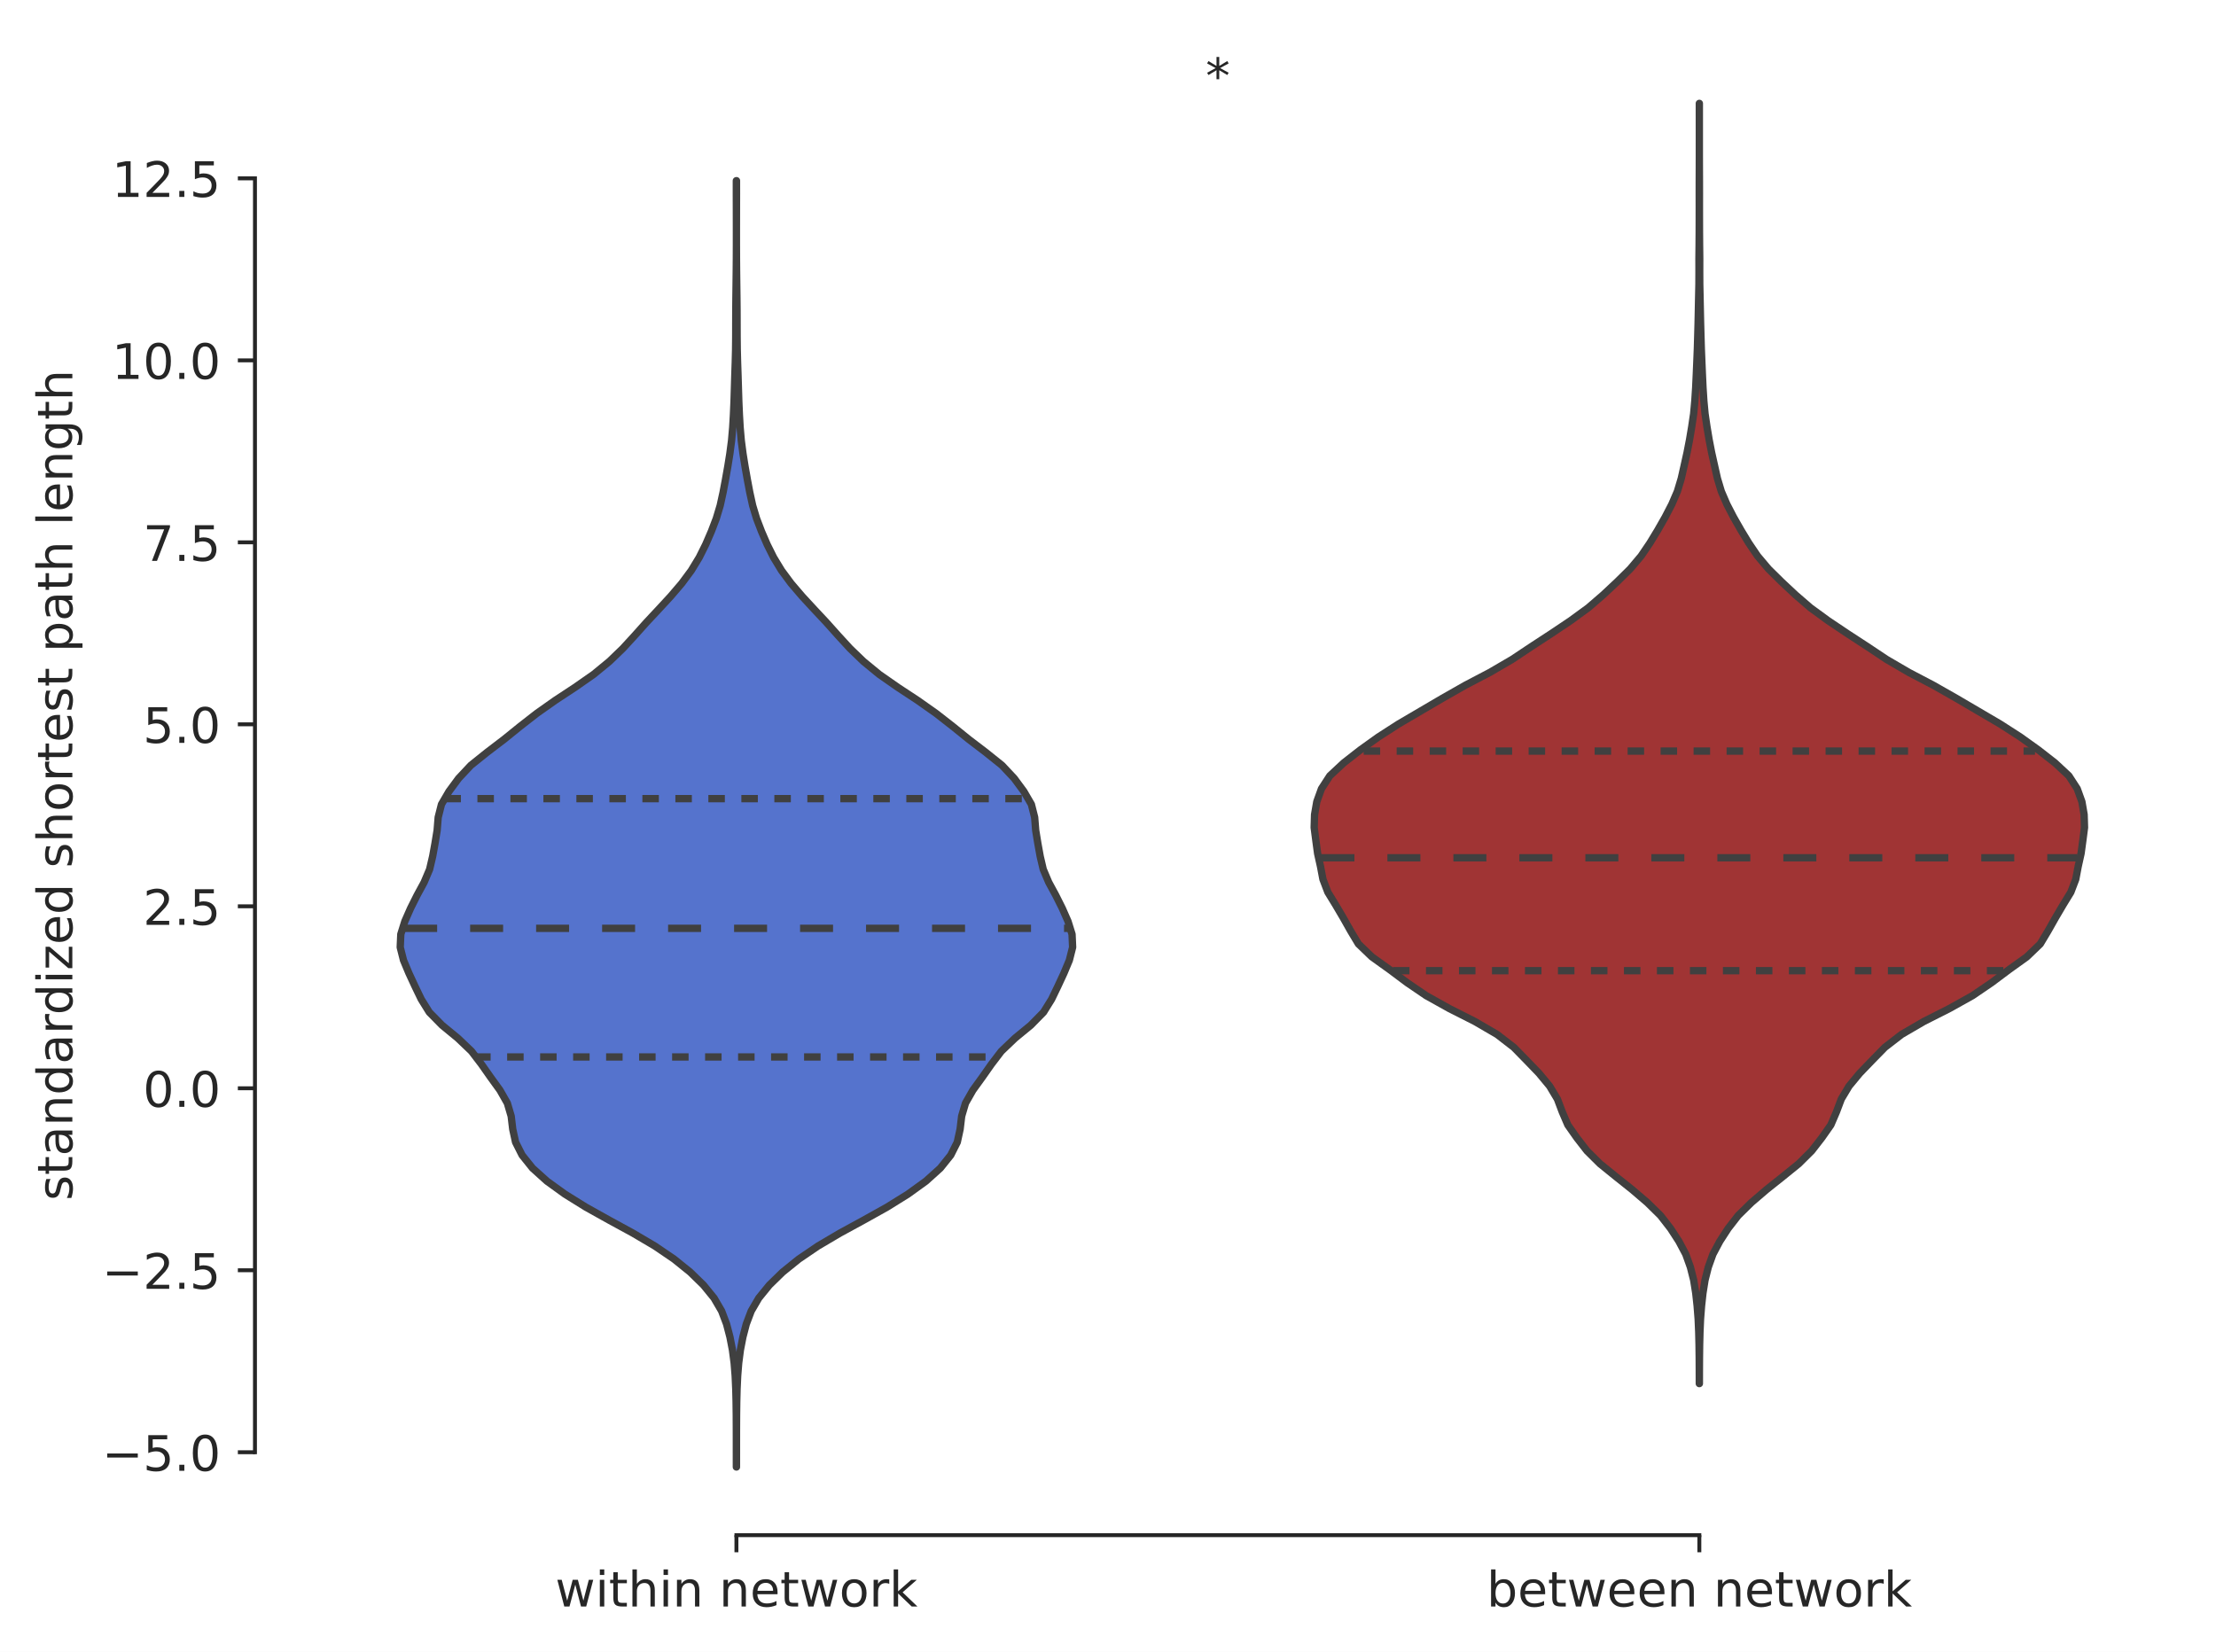
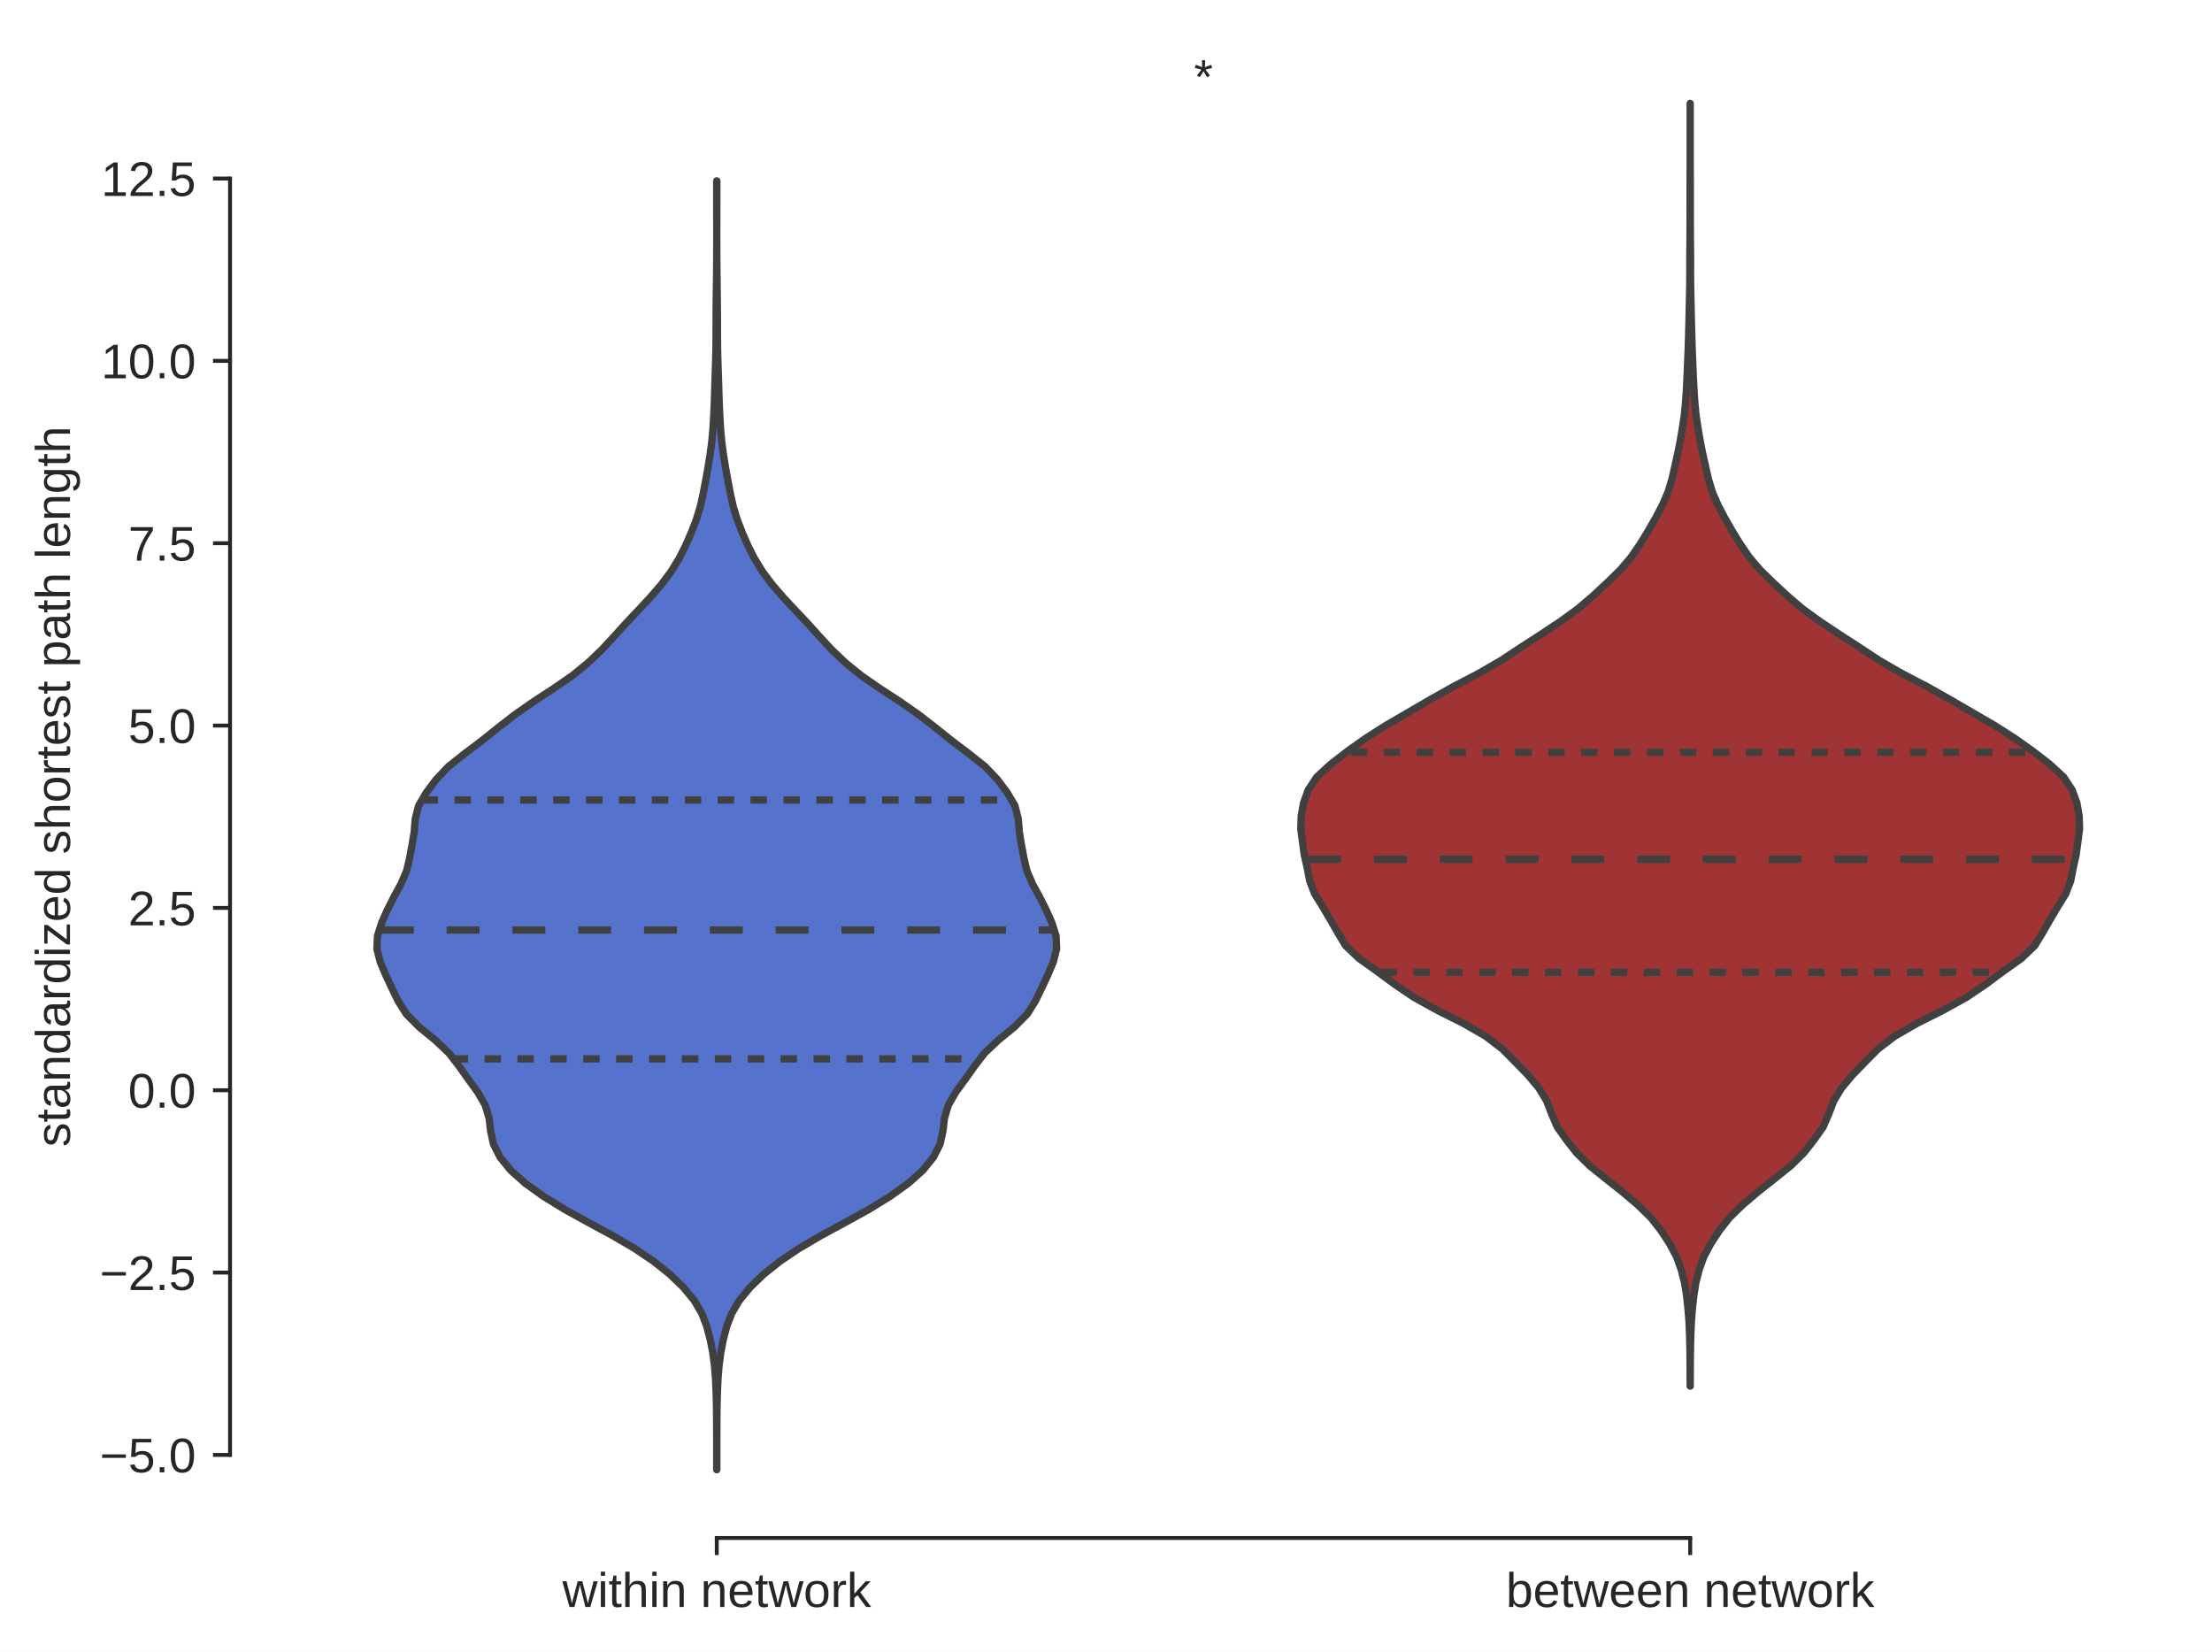
- <svg xmlns="http://www.w3.org/2000/svg" xmlns:xlink="http://www.w3.org/1999/xlink" height="337.998pt" version="1.1" viewBox="0 0 453.361 337.998" width="453.361pt">
+ <svg xmlns="http://www.w3.org/2000/svg" xmlns:xlink="http://www.w3.org/1999/xlink" height="338.905pt" version="1.1" viewBox="0 0 453.871 338.905" width="453.871pt">
  <defs>
    <style type="text/css">*{stroke-linecap:butt;stroke-linejoin:round;}</style>
  </defs>
  <g id="figure_1">
    <g id="patch_1">
-       <path d="M 0 337.998  L 453.361 337.998  L 453.361 0  L 0 0  z " style="fill:#ffffff;" />
+       <path d="M 0 338.905  L 453.871 338.905  L 453.871 0  L 0 0  z " style="fill:#ffffff;" />
    </g>
    <g id="axes_1">
      <g id="patch_2">
-         <path d="M 52.161 314.12  L 446.161 314.12  L 446.161 7.2  L 52.161 7.2  z " style="fill:#ffffff;" />
+         <path d="M 47.203 315.56  L 446.671 315.56  L 446.671 7.2  L 47.203 7.2  z " style="fill:#ffffff;" />
      </g>
      <g id="matplotlib.axis_1">
        <g id="xtick_1">
          <g id="line2d_1">
            <defs>
-               <path d="M 0 0  L 0 3.5  " id="mb1286f4f39" style="stroke:#262626;stroke-width:0.8;" />
+               <path d="M 0 0  L 0 3.5  " id="m42c2c22872" style="stroke:#262626;stroke-width:0.8;" />
            </defs>
            <g>
-               <use style="fill:#262626;stroke:#262626;stroke-width:0.8;" x="150.661" xlink:href="#mb1286f4f39" y="314.12" />
+               <use style="fill:#262626;stroke:#262626;stroke-width:0.8;" x="147.07" xlink:href="#m42c2c22872" y="315.56" />
            </g>
          </g>
          <g id="text_1">
-             <text style="fill:#262626;font-family:DejaVu Sans;font-size:10px;font-stretch:normal;font-style:normal;font-weight:normal;text-anchor:middle;" transform="rotate(-0, 150.6609, 328.7184)" x="150.661" y="328.718">within network</text>
+             <text style="fill:#262626;font-family:Arial;font-size:10px;font-stretch:normal;font-style:normal;font-weight:normal;text-anchor:middle;" transform="rotate(-0, 147.07, 329.7178)" x="147.07" y="329.718">within network</text>
          </g>
        </g>
        <g id="xtick_2">
          <g id="line2d_2">
            <g>
-               <use style="fill:#262626;stroke:#262626;stroke-width:0.8;" x="347.661" xlink:href="#mb1286f4f39" y="314.12" />
+               <use style="fill:#262626;stroke:#262626;stroke-width:0.8;" x="346.804" xlink:href="#m42c2c22872" y="315.56" />
            </g>
          </g>
          <g id="text_2">
-             <text style="fill:#262626;font-family:DejaVu Sans;font-size:10px;font-stretch:normal;font-style:normal;font-weight:normal;text-anchor:middle;" transform="rotate(-0, 347.6609, 328.7184)" x="347.661" y="328.718">between network</text>
+             <text style="fill:#262626;font-family:Arial;font-size:10px;font-stretch:normal;font-style:normal;font-weight:normal;text-anchor:middle;" transform="rotate(-0, 346.8037, 329.7178)" x="346.804" y="329.718">between network</text>
          </g>
        </g>
      </g>
      <g id="matplotlib.axis_2">
        <g id="ytick_1">
          <g id="line2d_3">
            <defs>
-               <path d="M 0 0  L -3.5 0  " id="m0f3cd54382" style="stroke:#262626;stroke-width:0.8;" />
+               <path d="M 0 0  L -3.5 0  " id="m5c97b92c9f" style="stroke:#262626;stroke-width:0.8;" />
            </defs>
            <g>
-               <use style="fill:#262626;stroke:#262626;stroke-width:0.8;" x="52.161" xlink:href="#m0f3cd54382" y="297.155" />
+               <use style="fill:#262626;stroke:#262626;stroke-width:0.8;" x="47.203" xlink:href="#m5c97b92c9f" y="298.515" />
            </g>
          </g>
          <g id="text_3">
-             <text style="fill:#262626;font-family:DejaVu Sans;font-size:10px;font-stretch:normal;font-style:normal;font-weight:normal;text-anchor:end;" transform="rotate(-0, 45.16094, 300.9542)" x="45.161" y="300.954">−5.0</text>
+             <text style="fill:#262626;font-family:Arial;font-size:10px;font-stretch:normal;font-style:normal;font-weight:normal;text-anchor:end;" transform="rotate(-0, 40.20312, 302.0943)" x="40.203" y="302.094">−5.0</text>
          </g>
        </g>
        <g id="ytick_2">
          <g id="line2d_4">
            <g>
-               <use style="fill:#262626;stroke:#262626;stroke-width:0.8;" x="52.161" xlink:href="#m0f3cd54382" y="259.918" />
+               <use style="fill:#262626;stroke:#262626;stroke-width:0.8;" x="47.203" xlink:href="#m5c97b92c9f" y="261.103" />
            </g>
          </g>
          <g id="text_4">
-             <text style="fill:#262626;font-family:DejaVu Sans;font-size:10px;font-stretch:normal;font-style:normal;font-weight:normal;text-anchor:end;" transform="rotate(-0, 45.16094, 263.7167)" x="45.161" y="263.717">−2.5</text>
+             <text style="fill:#262626;font-family:Arial;font-size:10px;font-stretch:normal;font-style:normal;font-weight:normal;text-anchor:end;" transform="rotate(-0, 40.20312, 264.6821)" x="40.203" y="264.682">−2.5</text>
          </g>
        </g>
        <g id="ytick_3">
          <g id="line2d_5">
            <g>
-               <use style="fill:#262626;stroke:#262626;stroke-width:0.8;" x="52.161" xlink:href="#m0f3cd54382" y="222.68" />
+               <use style="fill:#262626;stroke:#262626;stroke-width:0.8;" x="47.203" xlink:href="#m5c97b92c9f" y="223.691" />
            </g>
          </g>
          <g id="text_5">
-             <text style="fill:#262626;font-family:DejaVu Sans;font-size:10px;font-stretch:normal;font-style:normal;font-weight:normal;text-anchor:end;" transform="rotate(-0, 45.16094, 226.4792)" x="45.161" y="226.479">0.0</text>
+             <text style="fill:#262626;font-family:Arial;font-size:10px;font-stretch:normal;font-style:normal;font-weight:normal;text-anchor:end;" transform="rotate(-0, 40.20312, 227.2699)" x="40.203" y="227.27">0.0</text>
          </g>
        </g>
        <g id="ytick_4">
          <g id="line2d_6">
            <g>
-               <use style="fill:#262626;stroke:#262626;stroke-width:0.8;" x="52.161" xlink:href="#m0f3cd54382" y="185.442" />
+               <use style="fill:#262626;stroke:#262626;stroke-width:0.8;" x="47.203" xlink:href="#m5c97b92c9f" y="186.279" />
            </g>
          </g>
          <g id="text_6">
-             <text style="fill:#262626;font-family:DejaVu Sans;font-size:10px;font-stretch:normal;font-style:normal;font-weight:normal;text-anchor:end;" transform="rotate(-0, 45.16094, 189.2417)" x="45.161" y="189.242">2.5</text>
+             <text style="fill:#262626;font-family:Arial;font-size:10px;font-stretch:normal;font-style:normal;font-weight:normal;text-anchor:end;" transform="rotate(-0, 40.20312, 189.8577)" x="40.203" y="189.858">2.5</text>
          </g>
        </g>
        <g id="ytick_5">
          <g id="line2d_7">
            <g>
-               <use style="fill:#262626;stroke:#262626;stroke-width:0.8;" x="52.161" xlink:href="#m0f3cd54382" y="148.205" />
+               <use style="fill:#262626;stroke:#262626;stroke-width:0.8;" x="47.203" xlink:href="#m5c97b92c9f" y="148.867" />
            </g>
          </g>
          <g id="text_7">
-             <text style="fill:#262626;font-family:DejaVu Sans;font-size:10px;font-stretch:normal;font-style:normal;font-weight:normal;text-anchor:end;" transform="rotate(-0, 45.16094, 152.0042)" x="45.161" y="152.004">5.0</text>
+             <text style="fill:#262626;font-family:Arial;font-size:10px;font-stretch:normal;font-style:normal;font-weight:normal;text-anchor:end;" transform="rotate(-0, 40.20312, 152.4455)" x="40.203" y="152.445">5.0</text>
          </g>
        </g>
        <g id="ytick_6">
          <g id="line2d_8">
            <g>
-               <use style="fill:#262626;stroke:#262626;stroke-width:0.8;" x="52.161" xlink:href="#m0f3cd54382" y="110.967" />
+               <use style="fill:#262626;stroke:#262626;stroke-width:0.8;" x="47.203" xlink:href="#m5c97b92c9f" y="111.454" />
            </g>
          </g>
          <g id="text_8">
-             <text style="fill:#262626;font-family:DejaVu Sans;font-size:10px;font-stretch:normal;font-style:normal;font-weight:normal;text-anchor:end;" transform="rotate(-0, 45.16094, 114.7667)" x="45.161" y="114.767">7.5</text>
+             <text style="fill:#262626;font-family:Arial;font-size:10px;font-stretch:normal;font-style:normal;font-weight:normal;text-anchor:end;" transform="rotate(-0, 40.20312, 115.0332)" x="40.203" y="115.033">7.5</text>
          </g>
        </g>
        <g id="ytick_7">
          <g id="line2d_9">
            <g>
-               <use style="fill:#262626;stroke:#262626;stroke-width:0.8;" x="52.161" xlink:href="#m0f3cd54382" y="73.73" />
+               <use style="fill:#262626;stroke:#262626;stroke-width:0.8;" x="47.203" xlink:href="#m5c97b92c9f" y="74.042" />
            </g>
          </g>
          <g id="text_9">
-             <text style="fill:#262626;font-family:DejaVu Sans;font-size:10px;font-stretch:normal;font-style:normal;font-weight:normal;text-anchor:end;" transform="rotate(-0, 45.16094, 77.52918)" x="45.161" y="77.529">10.0</text>
+             <text style="fill:#262626;font-family:Arial;font-size:10px;font-stretch:normal;font-style:normal;font-weight:normal;text-anchor:end;" transform="rotate(-0, 40.20312, 77.62101)" x="40.203" y="77.621">10.0</text>
          </g>
        </g>
        <g id="ytick_8">
          <g id="line2d_10">
            <g>
-               <use style="fill:#262626;stroke:#262626;stroke-width:0.8;" x="52.161" xlink:href="#m0f3cd54382" y="36.492" />
+               <use style="fill:#262626;stroke:#262626;stroke-width:0.8;" x="47.203" xlink:href="#m5c97b92c9f" y="36.63" />
            </g>
          </g>
          <g id="text_10">
-             <text style="fill:#262626;font-family:DejaVu Sans;font-size:10px;font-stretch:normal;font-style:normal;font-weight:normal;text-anchor:end;" transform="rotate(-0, 45.16094, 40.29167)" x="45.161" y="40.292">12.5</text>
+             <text style="fill:#262626;font-family:Arial;font-size:10px;font-stretch:normal;font-style:normal;font-weight:normal;text-anchor:end;" transform="rotate(-0, 40.20312, 40.20879)" x="40.203" y="40.209">12.5</text>
          </g>
        </g>
        <g id="text_11">
-           <text style="fill:#262626;font-family:DejaVu Sans;font-size:10px;font-stretch:normal;font-style:normal;font-weight:normal;text-anchor:middle;" transform="rotate(-90, 14.79844, 160.66)" x="14.798" y="160.66">standardized shortest path length</text>
+           <text style="fill:#262626;font-family:Arial;font-size:10px;font-stretch:normal;font-style:normal;font-weight:normal;text-anchor:middle;" transform="rotate(-90, 14.35781, 161.38)" x="14.358" y="161.38">standardized shortest path length</text>
        </g>
      </g>
      <g id="PolyCollection_1">
        <defs>
-           <path d="M 150.672 -37.829  L 150.65 -37.829  L 150.649 -40.488  L 150.648 -43.146  L 150.643 -45.805  L 150.629 -48.463  L 150.595 -51.122  L 150.529 -53.78  L 150.409 -56.439  L 150.197 -59.098  L 149.851 -61.756  L 149.338 -64.415  L 148.644 -67.073  L 147.639 -69.732  L 146.09 -72.391  L 143.925 -75.049  L 141.199 -77.708  L 137.905 -80.366  L 133.995 -83.025  L 129.49 -85.683  L 124.614 -88.342  L 119.847 -91.001  L 115.574 -93.659  L 111.893 -96.318  L 108.947 -98.976  L 106.816 -101.635  L 105.475 -104.293  L 104.897 -106.952  L 104.58 -109.611  L 103.798 -112.269  L 102.284 -114.928  L 100.359 -117.586  L 98.491 -120.245  L 96.46 -122.903  L 93.674 -125.562  L 90.441 -128.221  L 87.829 -130.879  L 86.178 -133.538  L 84.897 -136.196  L 83.663 -138.855  L 82.55 -141.513  L 81.879 -144.172  L 81.996 -146.831  L 82.827 -149.489  L 83.998 -152.148  L 85.328 -154.806  L 86.77 -157.465  L 87.895 -160.123  L 88.516 -162.782  L 88.997 -165.441  L 89.432 -168.099  L 89.646 -170.758  L 90.317 -173.416  L 91.867 -176.075  L 93.827 -178.733  L 96.322 -181.392  L 99.633 -184.051  L 103.118 -186.709  L 106.407 -189.368  L 109.814 -192.026  L 113.583 -194.685  L 117.623 -197.344  L 121.435 -200.002  L 124.674 -202.661  L 127.43 -205.319  L 129.871 -207.978  L 132.246 -210.636  L 134.734 -213.295  L 137.19 -215.954  L 139.464 -218.612  L 141.433 -221.271  L 143.048 -223.929  L 144.375 -226.588  L 145.524 -229.246  L 146.541 -231.905  L 147.34 -234.564  L 147.923 -237.222  L 148.425 -239.881  L 148.896 -242.539  L 149.321 -245.198  L 149.668 -247.856  L 149.9 -250.515  L 150.054 -253.174  L 150.17 -255.832  L 150.252 -258.491  L 150.332 -261.149  L 150.422 -263.808  L 150.49 -266.466  L 150.518 -269.125  L 150.523 -271.784  L 150.532 -274.442  L 150.558 -277.101  L 150.593 -279.759  L 150.625 -282.418  L 150.648 -285.076  L 150.658 -287.735  L 150.66 -290.394  L 150.657 -293.052  L 150.651 -295.711  L 150.644 -298.369  L 150.645 -301.028  L 150.677 -301.028  L 150.677 -301.028  L 150.678 -298.369  L 150.671 -295.711  L 150.665 -293.052  L 150.662 -290.394  L 150.664 -287.735  L 150.674 -285.076  L 150.696 -282.418  L 150.729 -279.759  L 150.764 -277.101  L 150.79 -274.442  L 150.798 -271.784  L 150.804 -269.125  L 150.832 -266.466  L 150.9 -263.808  L 150.99 -261.149  L 151.069 -258.491  L 151.152 -255.832  L 151.268 -253.174  L 151.422 -250.515  L 151.654 -247.856  L 152.001 -245.198  L 152.426 -242.539  L 152.897 -239.881  L 153.399 -237.222  L 153.982 -234.564  L 154.78 -231.905  L 155.798 -229.246  L 156.947 -226.588  L 158.274 -223.929  L 159.888 -221.271  L 161.858 -218.612  L 164.132 -215.954  L 166.588 -213.295  L 169.075 -210.636  L 171.451 -207.978  L 173.892 -205.319  L 176.648 -202.661  L 179.887 -200.002  L 183.699 -197.344  L 187.739 -194.685  L 191.508 -192.026  L 194.915 -189.368  L 198.204 -186.709  L 201.689 -184.051  L 205 -181.392  L 207.495 -178.733  L 209.455 -176.075  L 211.005 -173.416  L 211.676 -170.758  L 211.89 -168.099  L 212.325 -165.441  L 212.806 -162.782  L 213.427 -160.123  L 214.552 -157.465  L 215.994 -154.806  L 217.324 -152.148  L 218.495 -149.489  L 219.326 -146.831  L 219.443 -144.172  L 218.772 -141.513  L 217.659 -138.855  L 216.425 -136.196  L 215.144 -133.538  L 213.493 -130.879  L 210.881 -128.221  L 207.647 -125.562  L 204.862 -122.903  L 202.831 -120.245  L 200.963 -117.586  L 199.038 -114.928  L 197.524 -112.269  L 196.742 -109.611  L 196.425 -106.952  L 195.846 -104.293  L 194.506 -101.635  L 192.374 -98.976  L 189.429 -96.318  L 185.748 -93.659  L 181.475 -91.001  L 176.708 -88.342  L 171.832 -85.683  L 167.327 -83.025  L 163.417 -80.366  L 160.123 -77.708  L 157.397 -75.049  L 155.232 -72.391  L 153.683 -69.732  L 152.678 -67.073  L 151.984 -64.415  L 151.471 -61.756  L 151.125 -59.098  L 150.913 -56.439  L 150.793 -53.78  L 150.726 -51.122  L 150.693 -48.463  L 150.679 -45.805  L 150.674 -43.146  L 150.673 -40.488  L 150.672 -37.829  z " id="m850e801ef2" style="stroke:#404040;stroke-width:1.5;" />
+           <path d="M 147.081 -37.362  L 147.059 -37.362  L 147.058 -40.033  L 147.056 -42.704  L 147.051 -45.375  L 147.038 -48.046  L 147.004 -50.717  L 146.936 -53.388  L 146.814 -56.059  L 146.6 -58.73  L 146.249 -61.401  L 145.729 -64.072  L 145.025 -66.743  L 144.006 -69.414  L 142.436 -72.085  L 140.241 -74.756  L 137.476 -77.427  L 134.137 -80.098  L 130.173 -82.769  L 125.605 -85.441  L 120.662 -88.112  L 115.828 -90.783  L 111.496 -93.454  L 107.764 -96.125  L 104.778 -98.796  L 102.617 -101.467  L 101.258 -104.138  L 100.671 -106.809  L 100.35 -109.48  L 99.557 -112.151  L 98.022 -114.822  L 96.07 -117.493  L 94.176 -120.164  L 92.117 -122.835  L 89.293 -125.506  L 86.015 -128.177  L 83.366 -130.848  L 81.692 -133.519  L 80.393 -136.19  L 79.143 -138.862  L 78.014 -141.533  L 77.334 -144.204  L 77.452 -146.875  L 78.295 -149.546  L 79.482 -152.217  L 80.831 -154.888  L 82.292 -157.559  L 83.433 -160.23  L 84.063 -162.901  L 84.55 -165.572  L 84.991 -168.243  L 85.208 -170.914  L 85.889 -173.585  L 87.46 -176.256  L 89.447 -178.927  L 91.977 -181.598  L 95.334 -184.269  L 98.867 -186.94  L 102.202 -189.611  L 105.656 -192.282  L 109.478 -194.954  L 113.574 -197.625  L 117.438 -200.296  L 120.722 -202.967  L 123.516 -205.638  L 125.992 -208.309  L 128.4 -210.98  L 130.922 -213.651  L 133.412 -216.322  L 135.718 -218.993  L 137.714 -221.664  L 139.351 -224.335  L 140.697 -227.006  L 141.862 -229.677  L 142.893 -232.348  L 143.703 -235.019  L 144.294 -237.69  L 144.803 -240.361  L 145.281 -243.032  L 145.711 -245.703  L 146.063 -248.374  L 146.298 -251.046  L 146.455 -253.717  L 146.572 -256.388  L 146.656 -259.059  L 146.736 -261.73  L 146.827 -264.401  L 146.897 -267.072  L 146.925 -269.743  L 146.931 -272.414  L 146.939 -275.085  L 146.965 -277.756  L 147.001 -280.427  L 147.034 -283.098  L 147.056 -285.769  L 147.067 -288.44  L 147.069 -291.111  L 147.066 -293.782  L 147.06 -296.453  L 147.053 -299.124  L 147.054 -301.795  L 147.086 -301.795  L 147.086 -301.795  L 147.087 -299.124  L 147.08 -296.453  L 147.074 -293.782  L 147.071 -291.111  L 147.073 -288.44  L 147.084 -285.769  L 147.106 -283.098  L 147.139 -280.427  L 147.175 -277.756  L 147.201 -275.085  L 147.209 -272.414  L 147.215 -269.743  L 147.243 -267.072  L 147.313 -264.401  L 147.404 -261.73  L 147.484 -259.059  L 147.568 -256.388  L 147.685 -253.717  L 147.842 -251.046  L 148.077 -248.374  L 148.429 -245.703  L 148.859 -243.032  L 149.337 -240.361  L 149.846 -237.69  L 150.437 -235.019  L 151.247 -232.348  L 152.278 -229.677  L 153.443 -227.006  L 154.789 -224.335  L 156.426 -221.664  L 158.422 -218.993  L 160.728 -216.322  L 163.218 -213.651  L 165.74 -210.98  L 168.148 -208.309  L 170.624 -205.638  L 173.418 -202.967  L 176.702 -200.296  L 180.566 -197.625  L 184.662 -194.954  L 188.484 -192.282  L 191.938 -189.611  L 195.273 -186.94  L 198.806 -184.269  L 202.163 -181.598  L 204.693 -178.927  L 206.68 -176.256  L 208.251 -173.585  L 208.932 -170.914  L 209.149 -168.243  L 209.59 -165.572  L 210.077 -162.901  L 210.707 -160.23  L 211.848 -157.559  L 213.309 -154.888  L 214.658 -152.217  L 215.845 -149.546  L 216.688 -146.875  L 216.806 -144.204  L 216.126 -141.533  L 214.997 -138.862  L 213.747 -136.19  L 212.448 -133.519  L 210.774 -130.848  L 208.125 -128.177  L 204.847 -125.506  L 202.023 -122.835  L 199.964 -120.164  L 198.07 -117.493  L 196.118 -114.822  L 194.583 -112.151  L 193.79 -109.48  L 193.469 -106.809  L 192.882 -104.138  L 191.523 -101.467  L 189.362 -98.796  L 186.376 -96.125  L 182.644 -93.454  L 178.312 -90.783  L 173.478 -88.112  L 168.535 -85.441  L 163.967 -82.769  L 160.003 -80.098  L 156.664 -77.427  L 153.899 -74.756  L 151.704 -72.085  L 150.134 -69.414  L 149.115 -66.743  L 148.411 -64.072  L 147.891 -61.401  L 147.54 -58.73  L 147.326 -56.059  L 147.204 -53.388  L 147.136 -50.717  L 147.102 -48.046  L 147.089 -45.375  L 147.084 -42.704  L 147.082 -40.033  L 147.081 -37.362  z " id="meaf90dab2f" style="stroke:#404040;stroke-width:1.5;" />
        </defs>
-         <g clip-path="url(#p19f8d7b310)">
-           <use style="fill:#5573cd;stroke:#404040;stroke-width:1.5;" x="0" xlink:href="#m850e801ef2" y="337.998" />
+         <g clip-path="url(#pc90bfd4e71)">
+           <use style="fill:#5573cd;stroke:#404040;stroke-width:1.5;" x="0" xlink:href="#meaf90dab2f" y="338.905" />
        </g>
      </g>
      <g id="PolyCollection_2">
        <defs>
-           <path d="M 347.669 -54.891  L 347.653 -54.891  L 347.647 -57.537  L 347.633 -60.183  L 347.6 -62.829  L 347.533 -65.475  L 347.418 -68.121  L 347.212 -70.767  L 346.923 -73.413  L 346.502 -76.059  L 345.834 -78.705  L 344.887 -81.351  L 343.481 -83.997  L 341.765 -86.643  L 339.707 -89.289  L 337.015 -91.935  L 333.924 -94.581  L 330.602 -97.227  L 327.337 -99.873  L 324.673 -102.519  L 322.618 -105.165  L 320.761 -107.811  L 319.622 -110.457  L 318.623 -113.104  L 317.042 -115.75  L 314.849 -118.396  L 312.301 -121.042  L 309.714 -123.688  L 306.29 -126.334  L 301.745 -128.98  L 296.519 -131.626  L 291.775 -134.272  L 287.886 -136.918  L 284.352 -139.564  L 280.665 -142.21  L 277.914 -144.856  L 276.329 -147.502  L 274.835 -150.148  L 273.279 -152.794  L 271.659 -155.44  L 270.652 -158.086  L 270.15 -160.732  L 269.562 -163.378  L 269.203 -166.024  L 268.861 -168.67  L 268.94 -171.316  L 269.397 -173.962  L 270.351 -176.608  L 272.065 -179.254  L 274.904 -181.9  L 278.293 -184.546  L 281.986 -187.192  L 286.097 -189.838  L 290.606 -192.484  L 295.116 -195.13  L 299.77 -197.776  L 304.815 -200.422  L 309.351 -203.068  L 313.327 -205.714  L 317.38 -208.36  L 321.327 -211.006  L 324.949 -213.652  L 328.01 -216.298  L 330.835 -218.944  L 333.519 -221.59  L 335.751 -224.236  L 337.545 -226.882  L 339.151 -229.528  L 340.661 -232.175  L 342.032 -234.821  L 343.172 -237.467  L 343.965 -240.113  L 344.561 -242.759  L 345.151 -245.405  L 345.662 -248.051  L 346.105 -250.697  L 346.495 -253.343  L 346.74 -255.989  L 346.91 -258.635  L 347.034 -261.281  L 347.146 -263.927  L 347.254 -266.573  L 347.332 -269.219  L 347.405 -271.865  L 347.462 -274.511  L 347.517 -277.157  L 347.574 -279.803  L 347.586 -282.449  L 347.581 -285.095  L 347.61 -287.741  L 347.63 -290.387  L 347.638 -293.033  L 347.642 -295.679  L 347.638 -298.325  L 347.642 -300.971  L 347.653 -303.617  L 347.66 -306.263  L 347.661 -308.909  L 347.661 -311.555  L 347.659 -314.201  L 347.658 -316.847  L 347.664 -316.847  L 347.664 -316.847  L 347.662 -314.201  L 347.661 -311.555  L 347.661 -308.909  L 347.662 -306.263  L 347.669 -303.617  L 347.68 -300.971  L 347.684 -298.325  L 347.68 -295.679  L 347.684 -293.033  L 347.691 -290.387  L 347.712 -287.741  L 347.741 -285.095  L 347.736 -282.449  L 347.748 -279.803  L 347.805 -277.157  L 347.86 -274.511  L 347.917 -271.865  L 347.99 -269.219  L 348.068 -266.573  L 348.176 -263.927  L 348.288 -261.281  L 348.412 -258.635  L 348.582 -255.989  L 348.826 -253.343  L 349.217 -250.697  L 349.659 -248.051  L 350.171 -245.405  L 350.761 -242.759  L 351.357 -240.113  L 352.15 -237.467  L 353.29 -234.821  L 354.661 -232.175  L 356.171 -229.528  L 357.777 -226.882  L 359.571 -224.236  L 361.803 -221.59  L 364.487 -218.944  L 367.312 -216.298  L 370.373 -213.652  L 373.995 -211.006  L 377.942 -208.36  L 381.995 -205.714  L 385.971 -203.068  L 390.507 -200.422  L 395.552 -197.776  L 400.206 -195.13  L 404.716 -192.484  L 409.225 -189.838  L 413.336 -187.192  L 417.029 -184.546  L 420.418 -181.9  L 423.257 -179.254  L 424.971 -176.608  L 425.925 -173.962  L 426.382 -171.316  L 426.461 -168.67  L 426.118 -166.024  L 425.76 -163.378  L 425.172 -160.732  L 424.67 -158.086  L 423.662 -155.44  L 422.043 -152.794  L 420.487 -150.148  L 418.993 -147.502  L 417.408 -144.856  L 414.657 -142.21  L 410.97 -139.564  L 407.436 -136.918  L 403.547 -134.272  L 398.803 -131.626  L 393.577 -128.98  L 389.032 -126.334  L 385.608 -123.688  L 383.021 -121.042  L 380.472 -118.396  L 378.28 -115.75  L 376.698 -113.104  L 375.699 -110.457  L 374.561 -107.811  L 372.703 -105.165  L 370.649 -102.519  L 367.985 -99.873  L 364.72 -97.227  L 361.398 -94.581  L 358.307 -91.935  L 355.615 -89.289  L 353.557 -86.643  L 351.841 -83.997  L 350.435 -81.351  L 349.488 -78.705  L 348.82 -76.059  L 348.399 -73.413  L 348.109 -70.767  L 347.904 -68.121  L 347.789 -65.475  L 347.722 -62.829  L 347.689 -60.183  L 347.675 -57.537  L 347.669 -54.891  z " id="m8b3d4fc4d5" style="stroke:#404040;stroke-width:1.5;" />
+           <path d="M 346.812 -54.504  L 346.795 -54.504  L 346.789 -57.162  L 346.776 -59.821  L 346.742 -62.479  L 346.674 -65.137  L 346.558 -67.796  L 346.349 -70.454  L 346.056 -73.113  L 345.629 -75.771  L 344.951 -78.43  L 343.991 -81.088  L 342.566 -83.747  L 340.826 -86.405  L 338.739 -89.063  L 336.01 -91.722  L 332.876 -94.38  L 329.508 -97.039  L 326.198 -99.697  L 323.497 -102.356  L 321.414 -105.014  L 319.53 -107.672  L 318.376 -110.331  L 317.363 -112.989  L 315.76 -115.648  L 313.537 -118.306  L 310.953 -120.965  L 308.33 -123.623  L 304.858 -126.281  L 300.251 -128.94  L 294.952 -131.598  L 290.142 -134.257  L 286.199 -136.915  L 282.616 -139.574  L 278.878 -142.232  L 276.089 -144.891  L 274.482 -147.549  L 272.967 -150.207  L 271.39 -152.866  L 269.748 -155.524  L 268.727 -158.183  L 268.217 -160.841  L 267.621 -163.5  L 267.258 -166.158  L 266.91 -168.816  L 266.99 -171.475  L 267.454 -174.133  L 268.421 -176.792  L 270.159 -179.45  L 273.037 -182.109  L 276.473 -184.767  L 280.217 -187.426  L 284.386 -190.084  L 288.957 -192.742  L 293.529 -195.401  L 298.248 -198.059  L 303.363 -200.718  L 307.962 -203.376  L 311.993 -206.035  L 316.102 -208.693  L 320.104 -211.351  L 323.776 -214.01  L 326.88 -216.668  L 329.744 -219.327  L 332.466 -221.985  L 334.728 -224.644  L 336.547 -227.302  L 338.176 -229.961  L 339.706 -232.619  L 341.097 -235.277  L 342.252 -237.936  L 343.056 -240.594  L 343.661 -243.253  L 344.259 -245.911  L 344.778 -248.57  L 345.226 -251.228  L 345.622 -253.886  L 345.87 -256.545  L 346.042 -259.203  L 346.168 -261.862  L 346.282 -264.52  L 346.391 -267.179  L 346.47 -269.837  L 346.545 -272.496  L 346.602 -275.154  L 346.657 -277.812  L 346.716 -280.471  L 346.728 -283.129  L 346.722 -285.788  L 346.752 -288.446  L 346.773 -291.105  L 346.781 -293.763  L 346.784 -296.421  L 346.781 -299.08  L 346.784 -301.738  L 346.796 -304.397  L 346.802 -307.055  L 346.804 -309.714  L 346.804 -312.372  L 346.802 -315.031  L 346.801 -317.689  L 346.807 -317.689  L 346.807 -317.689  L 346.805 -315.031  L 346.804 -312.372  L 346.804 -309.714  L 346.805 -307.055  L 346.812 -304.397  L 346.823 -301.738  L 346.827 -299.08  L 346.823 -296.421  L 346.827 -293.763  L 346.835 -291.105  L 346.855 -288.446  L 346.885 -285.788  L 346.88 -283.129  L 346.892 -280.471  L 346.95 -277.812  L 347.005 -275.154  L 347.063 -272.496  L 347.138 -269.837  L 347.217 -267.179  L 347.326 -264.52  L 347.439 -261.862  L 347.566 -259.203  L 347.738 -256.545  L 347.985 -253.886  L 348.381 -251.228  L 348.83 -248.57  L 349.348 -245.911  L 349.947 -243.253  L 350.551 -240.594  L 351.355 -237.936  L 352.511 -235.277  L 353.901 -232.619  L 355.432 -229.961  L 357.061 -227.302  L 358.879 -224.644  L 361.142 -221.985  L 363.863 -219.327  L 366.727 -216.668  L 369.831 -214.01  L 373.504 -211.351  L 377.505 -208.693  L 381.614 -206.035  L 385.645 -203.376  L 390.245 -200.718  L 395.359 -198.059  L 400.078 -195.401  L 404.65 -192.742  L 409.222 -190.084  L 413.39 -187.426  L 417.135 -184.767  L 420.57 -182.109  L 423.449 -179.45  L 425.187 -176.792  L 426.154 -174.133  L 426.618 -171.475  L 426.697 -168.816  L 426.35 -166.158  L 425.986 -163.5  L 425.391 -160.841  L 424.881 -158.183  L 423.86 -155.524  L 422.218 -152.866  L 420.64 -150.207  L 419.126 -147.549  L 417.519 -144.891  L 414.729 -142.232  L 410.991 -139.574  L 407.408 -136.915  L 403.465 -134.257  L 398.655 -131.598  L 393.357 -128.94  L 388.749 -126.281  L 385.277 -123.623  L 382.654 -120.965  L 380.071 -118.306  L 377.847 -115.648  L 376.244 -112.989  L 375.231 -110.331  L 374.077 -107.672  L 372.194 -105.014  L 370.111 -102.356  L 367.41 -99.697  L 364.1 -97.039  L 360.731 -94.38  L 357.597 -91.722  L 354.868 -89.063  L 352.782 -86.405  L 351.042 -83.747  L 349.617 -81.088  L 348.657 -78.43  L 347.978 -75.771  L 347.552 -73.113  L 347.259 -70.454  L 347.05 -67.796  L 346.934 -65.137  L 346.865 -62.479  L 346.832 -59.821  L 346.818 -57.162  L 346.812 -54.504  z " id="m2115b5bafe" style="stroke:#404040;stroke-width:1.5;" />
        </defs>
-         <g clip-path="url(#p19f8d7b310)">
-           <use style="fill:#a03434;stroke:#404040;stroke-width:1.5;" x="0" xlink:href="#m8b3d4fc4d5" y="337.998" />
+         <g clip-path="url(#pc90bfd4e71)">
+           <use style="fill:#a03434;stroke:#404040;stroke-width:1.5;" x="0" xlink:href="#m2115b5bafe" y="338.905" />
        </g>
      </g>
      <g id="line2d_11">
-         <path clip-path="url(#p19f8d7b310)" d="M 97.002 216.273  L 204.32 216.273  " style="fill:none;stroke:#404040;stroke-dasharray:3.375,3.375;stroke-dashoffset:0;stroke-width:1.5;" />
+         <path clip-path="url(#pc90bfd4e71)" d="M 92.666 217.253  L 201.474 217.253  " style="fill:none;stroke:#404040;stroke-dasharray:3.375,3.375;stroke-dashoffset:0;stroke-width:1.5;" />
      </g>
      <g id="line2d_12">
-         <path clip-path="url(#p19f8d7b310)" d="M 82.682 189.956  L 218.639 189.956  " style="fill:none;stroke:#404040;stroke-dasharray:6.75,6.75;stroke-dashoffset:0;stroke-width:1.5;" />
+         <path clip-path="url(#pc90bfd4e71)" d="M 78.148 190.814  L 215.992 190.814  " style="fill:none;stroke:#404040;stroke-dasharray:6.75,6.75;stroke-dashoffset:0;stroke-width:1.5;" />
      </g>
      <g id="line2d_13">
-         <path clip-path="url(#p19f8d7b310)" d="M 90.921 163.412  L 210.401 163.412  " style="fill:none;stroke:#404040;stroke-dasharray:3.375,3.375;stroke-dashoffset:0;stroke-width:1.5;" />
+         <path clip-path="url(#pc90bfd4e71)" d="M 86.501 164.144  L 207.639 164.144  " style="fill:none;stroke:#404040;stroke-dasharray:3.375,3.375;stroke-dashoffset:0;stroke-width:1.5;" />
      </g>
      <g id="line2d_14">
-         <path clip-path="url(#p19f8d7b310)" d="M 284.985 198.617  L 410.337 198.617  " style="fill:none;stroke:#404040;stroke-dasharray:3.375,3.375;stroke-dashoffset:0;stroke-width:1.5;" />
+         <path clip-path="url(#pc90bfd4e71)" d="M 283.258 199.515  L 410.349 199.515  " style="fill:none;stroke:#404040;stroke-dasharray:3.375,3.375;stroke-dashoffset:0;stroke-width:1.5;" />
      </g>
      <g id="line2d_15">
-         <path clip-path="url(#p19f8d7b310)" d="M 270.343 175.516  L 424.979 175.516  " style="fill:none;stroke:#404040;stroke-dasharray:6.75,6.75;stroke-dashoffset:0;stroke-width:1.5;" />
+         <path clip-path="url(#pc90bfd4e71)" d="M 268.413 176.306  L 425.195 176.306  " style="fill:none;stroke:#404040;stroke-dasharray:6.75,6.75;stroke-dashoffset:0;stroke-width:1.5;" />
      </g>
      <g id="line2d_16">
-         <path clip-path="url(#p19f8d7b310)" d="M 278.986 153.679  L 416.336 153.679  " style="fill:none;stroke:#404040;stroke-dasharray:3.375,3.375;stroke-dashoffset:0;stroke-width:1.5;" />
+         <path clip-path="url(#pc90bfd4e71)" d="M 277.176 154.366  L 416.431 154.366  " style="fill:none;stroke:#404040;stroke-dasharray:3.375,3.375;stroke-dashoffset:0;stroke-width:1.5;" />
      </g>
      <g id="patch_3">
-         <path d="M 52.161 297.155  L 52.161 36.492  " style="fill:none;stroke:#262626;stroke-linecap:square;stroke-linejoin:miter;stroke-width:0.8;" />
+         <path d="M 47.203 298.515  L 47.203 36.63  " style="fill:none;stroke:#262626;stroke-linecap:square;stroke-linejoin:miter;stroke-width:0.8;" />
      </g>
      <g id="patch_4">
-         <path d="M 150.661 314.12  L 347.661 314.12  " style="fill:none;stroke:#262626;stroke-linecap:square;stroke-linejoin:miter;stroke-width:0.8;" />
+         <path d="M 147.07 315.56  L 346.804 315.56  " style="fill:none;stroke:#262626;stroke-linecap:square;stroke-linejoin:miter;stroke-width:0.8;" />
      </g>
      <g id="text_12">
-         <text style="fill:#262626;font-family:DejaVu Sans;font-size:10px;font-stretch:normal;font-style:normal;font-weight:normal;text-anchor:middle;" transform="rotate(-0, 249.1609, 19.07122)" x="249.161" y="19.071">*</text>
+         <text style="fill:#262626;font-family:Arial;font-size:10px;font-stretch:normal;font-style:normal;font-weight:normal;text-anchor:middle;" transform="rotate(-0, 246.9369, 19.22886)" x="246.937" y="19.229">*</text>
      </g>
    </g>
  </g>
  <defs>
-     <clipPath id="p19f8d7b310">
-       <rect height="306.92" width="394" x="52.161" y="7.2" />
+     <clipPath id="pc90bfd4e71">
+       <rect height="308.36" width="399.467" x="47.203" y="7.2" />
    </clipPath>
  </defs>
</svg>
